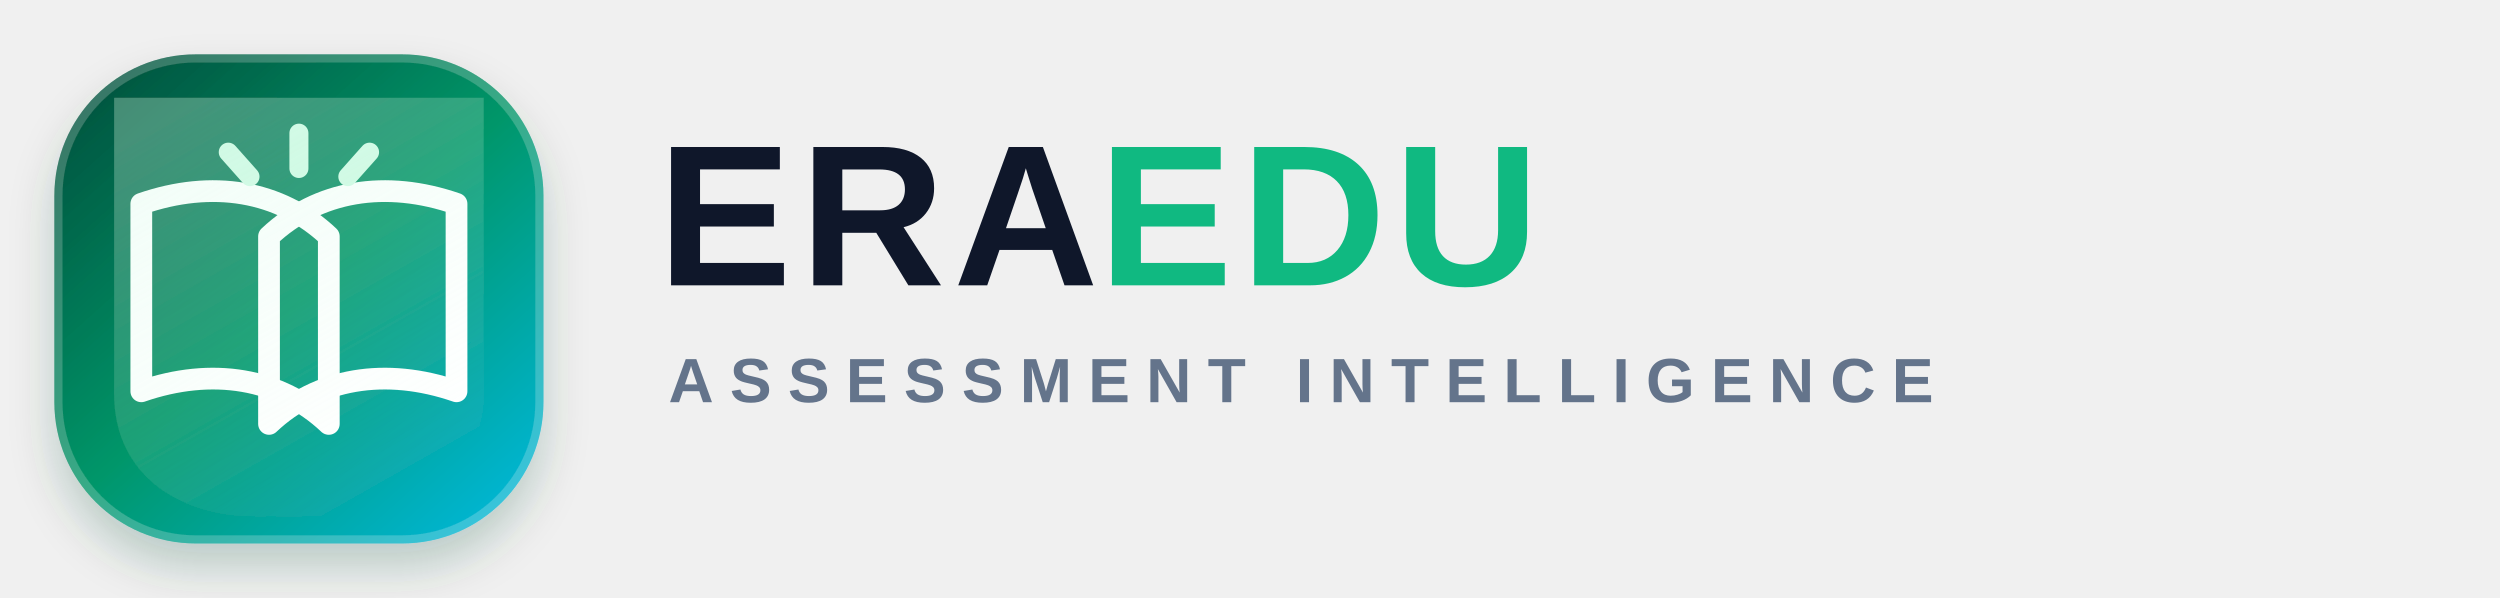
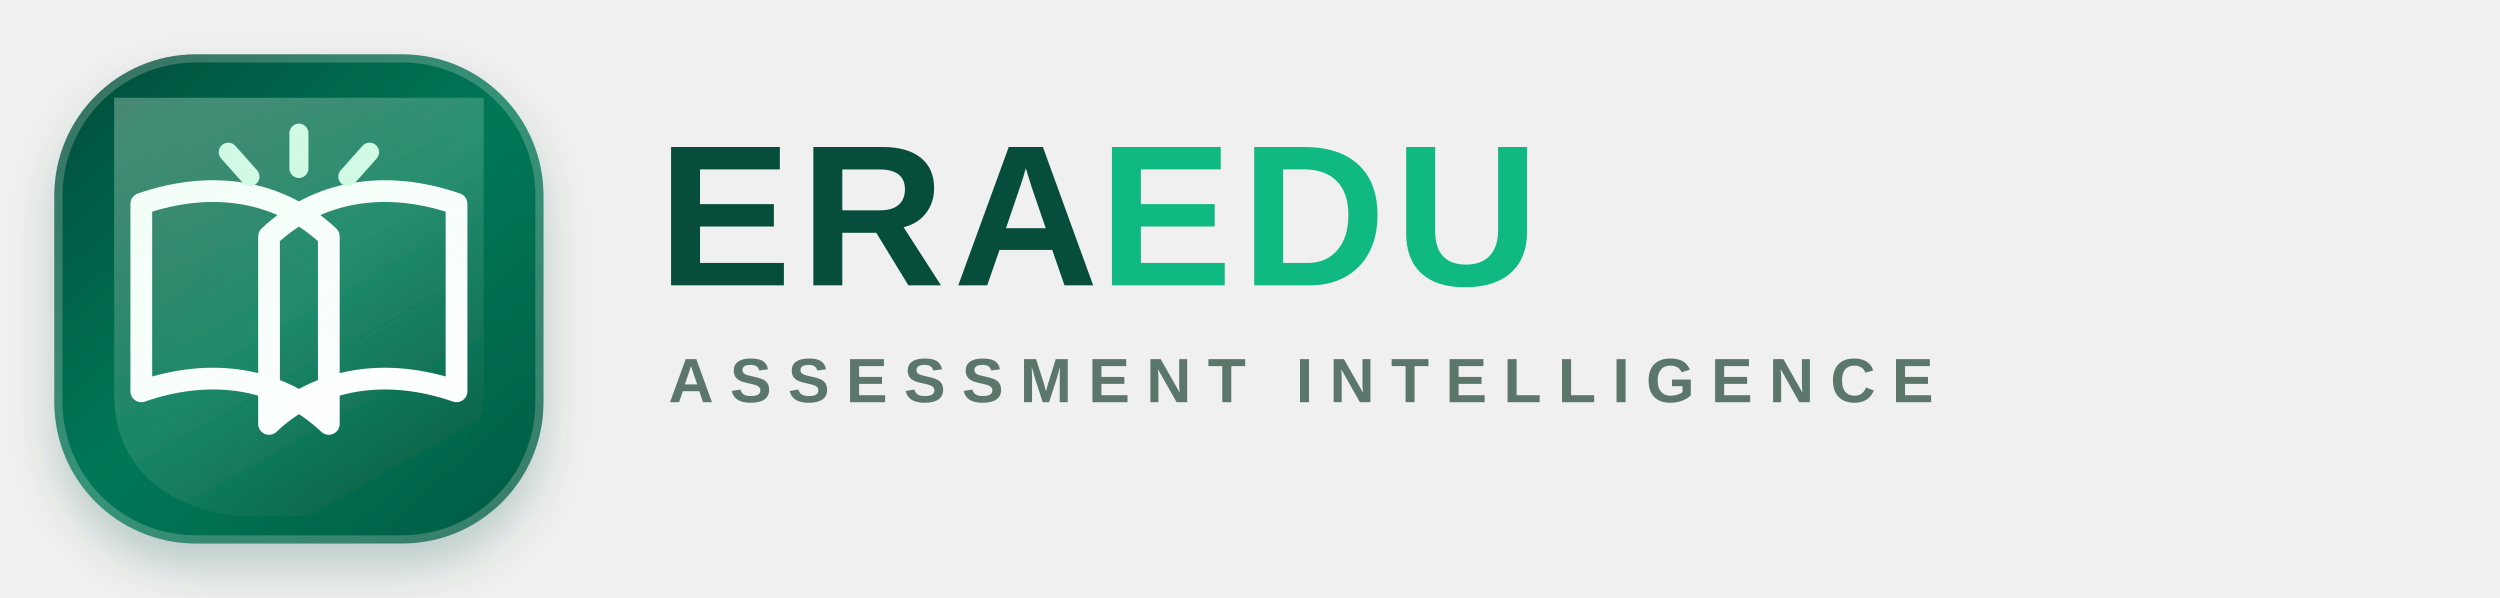
<svg xmlns="http://www.w3.org/2000/svg" width="920" height="220" viewBox="0 0 920 220" fill="none" role="img" aria-labelledby="title desc">
  <defs>
    <linearGradient id="brand" x1="28" y1="22" x2="181" y2="193" gradientUnits="userSpaceOnUse">
      <stop stop-color="#064E3B" />
-       <stop offset="0.52" stop-color="#059669" />
-       <stop offset="1" stop-color="#06B6D4" />
+       <stop offset="0.52" stop-color="#047857" />
+       <stop offset="1" stop-color="#065F46" />
    </linearGradient>
    <linearGradient id="glow" x1="69" y1="40" x2="146" y2="176" gradientUnits="userSpaceOnUse">
      <stop stop-color="#D1FAE5" stop-opacity="0.68" />
      <stop offset="1" stop-color="#D1FAE5" stop-opacity="0" />
    </linearGradient>
    <filter id="shadow" x="0" y="0" width="220" height="220" filterUnits="userSpaceOnUse">
      <feDropShadow dx="0" dy="9" stdDeviation="8" flood-color="#064E3B" flood-opacity="0.22" />
    </filter>
  </defs>
  <g filter="url(#shadow)">
    <rect x="20" y="20" width="180" height="180" rx="52" fill="url(#brand)" />
    <rect x="21.5" y="21.5" width="177" height="177" rx="50.5" stroke="white" stroke-opacity="0.2" stroke-width="3" />
    <path d="M52 75C78 66 103 70 121 87V156C103 139 78 135 52 144V75Z" stroke="white" stroke-width="8" stroke-linejoin="round" />
    <path d="M168 75C142 66 117 70 99 87V156C117 139 142 135 168 144V75Z" stroke="white" stroke-width="8" stroke-linejoin="round" />
    <path d="M110 49V62M84 56L92 65M136 56L128 65" stroke="#D1FAE5" stroke-width="7" stroke-linecap="round" />
    <path d="M42 36H178V145C178 174 154 190 126 190H94C65 190 42 174 42 145V36Z" fill="url(#glow)" opacity="0.45" />
  </g>
-   <text x="242" y="105" fill="#0F172A" font-family="Arial, Helvetica, sans-serif" font-size="74" font-weight="800" letter-spacing="3">ERA<tspan fill="#10B981">EDU</tspan>
+   <text x="242" y="105" fill="#064E3B" font-family="Arial, Helvetica, sans-serif" font-size="74" font-weight="800" letter-spacing="3">ERA<tspan fill="#10B981">EDU</tspan>
  </text>
-   <text x="246" y="148" fill="#64748B" font-family="Arial, Helvetica, sans-serif" font-size="23" font-weight="700" letter-spacing="6">ASSESSMENT INTELLIGENCE</text>
+   <text x="246" y="148" fill="#5B776C" font-family="Arial, Helvetica, sans-serif" font-size="23" font-weight="700" letter-spacing="6">ASSESSMENT INTELLIGENCE</text>
</svg>
